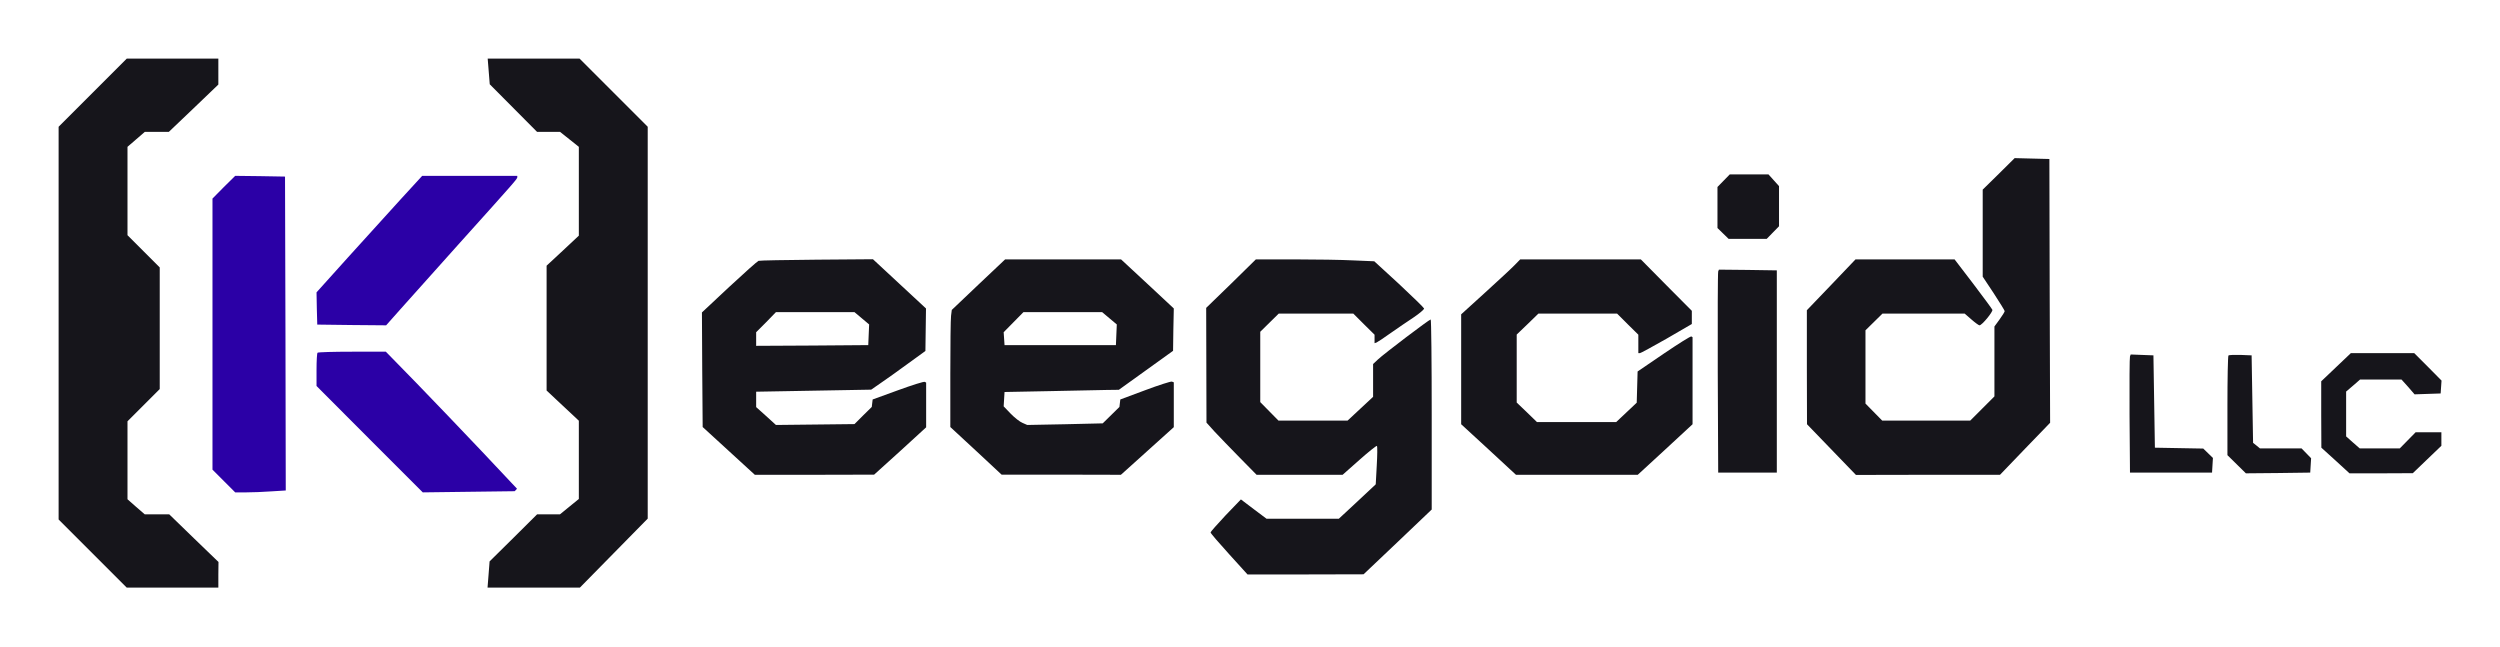
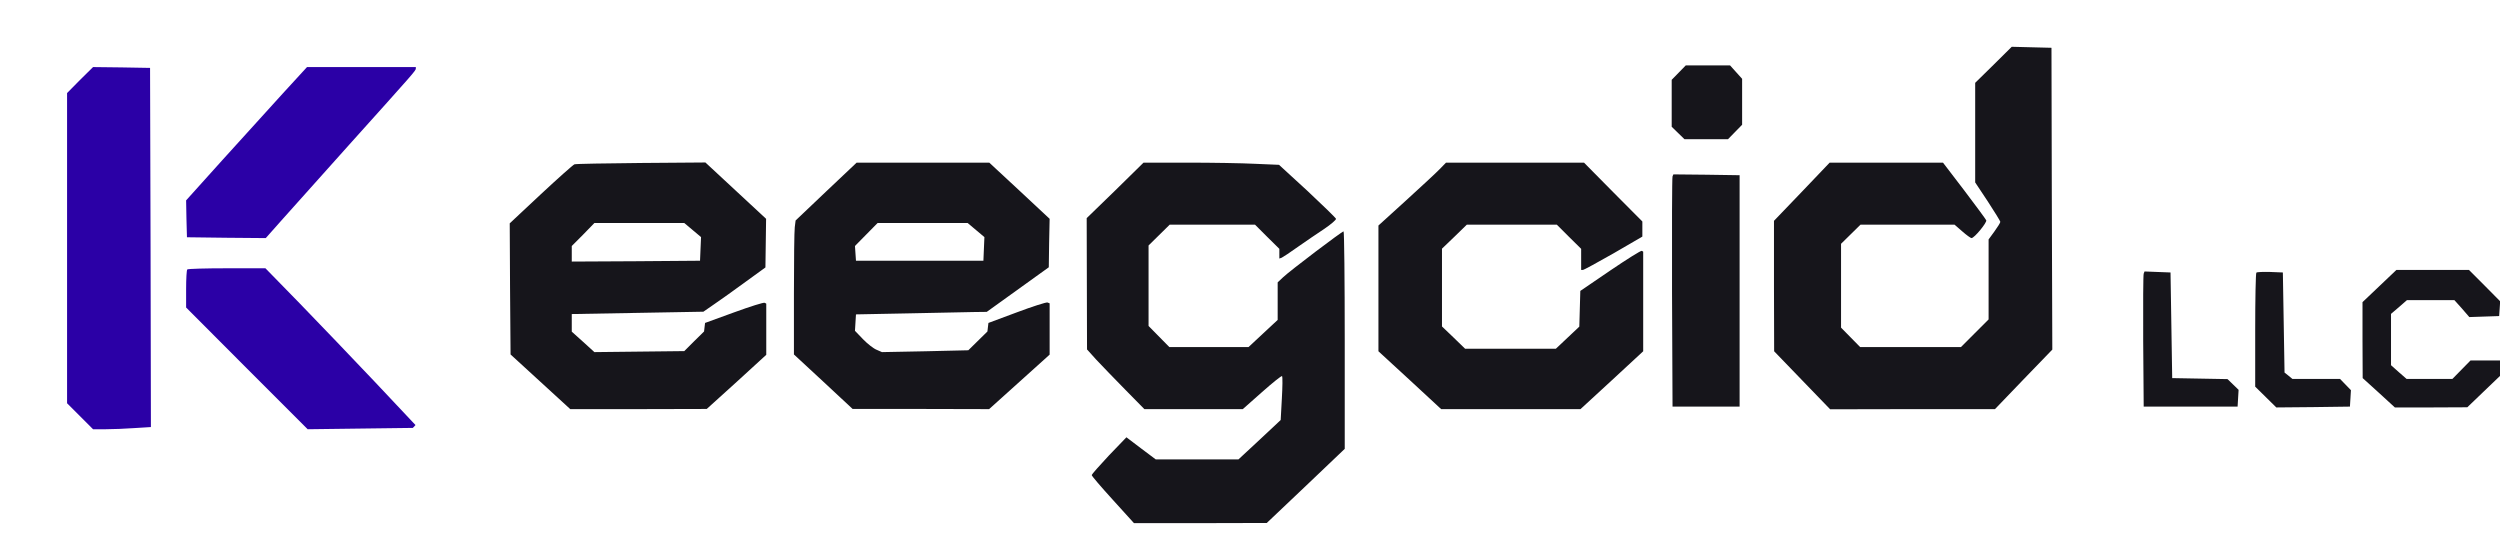
- <svg xmlns="http://www.w3.org/2000/svg" viewBox="0 0 1706 441" role="img" aria-labelledby="brand-title brand-description">
+ <svg xmlns="http://www.w3.org/2000/svg" viewBox="105 80 1491 321" role="img" aria-labelledby="brand-title brand-description">
  <g id="brand-icon" transform="translate(40 19.5) scale(4.02)">
    <g transform="translate(0 5.099502) scale(0.2487562)">
-       <g transform="translate(0,361) scale(0.1,-0.1)" fill="#16151B" stroke="none">
-         <path d="M232 3377 l-232 -232 0 -1340 0 -1340 233 -233 232 -232 313 0 312 0 0 88 1 87 -168 162 -168 163 -83 0 -84 0 -59 51 -59 52 0 266 0 266 110 110 110 110 0 415 0 415 -110 110 -110 110 0 301 0 302 59 51 59 51 82 0 82 0 169 161 169 162 0 88 0 89 -313 0 -312 0 -233 -233z" />
-         <path d="M2935 3523 l7 -88 161 -162 162 -163 78 0 79 0 64 -51 64 -51 0 -303 0 -303 -110 -103 -110 -102 0 -426 0 -426 110 -103 110 -103 0 -267 0 -267 -64 -52 -65 -53 -78 0 -78 0 -162 -161 -162 -160 -7 -90 -7 -89 315 0 315 0 232 236 231 235 0 1337 0 1337 -233 233 -232 232 -313 0 -314 0 7 -87z" />
-       </g>
      <g transform="translate(0,361) scale(0.1,-0.1)" fill="#2B00A6" stroke="none">
        <path d="M1127 2733 l-77 -78 0 -925 0 -925 78 -78 77 -77 75 0 c41 0 119 3 173 7 l97 6 -2 1071 -3 1071 -170 3 -170 2 -78 -77z" />
        <path d="M2337 2653 c-79 -87 -242 -266 -361 -398 l-216 -240 2 -110 3 -110 235 -3 235 -2 95 107 c52 59 232 260 400 447 392 436 400 445 400 457 l0 9 -324 0 -325 0 -144 -157z" />
        <path d="M1767 1603 c-4 -3 -7 -56 -7 -117 l0 -110 362 -363 363 -363 313 4 314 4 8 8 8 9 -240 255 c-133 140 -334 351 -448 468 l-207 212 -230 0 c-126 0 -233 -3 -236 -7z" />
      </g>
    </g>
  </g>
-   <g transform="translate(40 40)" aria-label="eegoid LLC">
+   <g transform="translate(-30 40)" aria-label="eegoid LLC">
    <g transform="translate(0,361) scale(0.1,-0.1)" fill="#16151B" stroke="none">
      <path d="M13239 2823 l-109 -107 0 -297 0 -297 75 -113 c41 -63 75 -118 75 -122 0 -5 -16 -31 -35 -57 l-35 -48 0 -239 0 -238 -83 -83 -82 -82 -301 0 -300 0 -57 58 -57 58 0 250 0 250 58 57 58 57 280 0 281 0 46 -40 c25 -22 50 -40 55 -40 17 0 93 93 88 106 -3 7 -62 87 -131 178 l-127 166 -338 0 -338 0 -166 -174 -166 -173 0 -389 1 -389 167 -173 167 -173 492 1 491 0 171 178 171 177 -3 900 -2 900 -119 3 -118 3 -109 -108z" />
      <path d="M11362 2777 l-42 -43 0 -140 0 -140 38 -37 38 -37 130 0 130 0 42 43 42 43 0 137 0 137 -36 40 -36 40 -132 0 -132 0 -42 -43z" />
      <path d="M4776 2230 c-8 -3 -98 -83 -200 -178 l-186 -174 2 -391 3 -391 178 -163 178 -163 407 0 407 1 178 161 177 162 0 152 0 153 -9 5 c-5 4 -87 -22 -183 -57 l-173 -63 -3 -25 -3 -26 -59 -58 -59 -59 -268 -3 -268 -3 -67 61 -68 61 0 52 0 53 393 7 392 7 65 45 c36 24 119 84 185 132 l120 87 2 145 2 145 -181 168 -181 168 -384 -3 c-211 -2 -390 -5 -397 -8z m705 -392 l50 -42 -3 -70 -3 -71 -382 -3 -383 -2 0 46 0 47 68 68 67 69 268 0 268 0 50 -42z" />
      <path d="M6277 2068 l-182 -173 -5 -40 c-3 -22 -5 -202 -5 -399 l0 -360 175 -162 175 -163 407 0 407 -1 180 162 181 163 0 153 0 153 -13 5 c-8 2 -90 -24 -183 -59 l-169 -63 -3 -25 -3 -26 -57 -56 -57 -56 -257 -6 -258 -5 -32 14 c-18 7 -55 36 -81 63 l-48 50 3 49 3 49 310 6 c171 4 346 7 390 8 l80 1 185 133 185 133 2 145 3 144 -180 168 -180 167 -396 0 -395 0 -182 -172z m894 -230 l50 -42 -3 -70 -3 -71 -380 0 -380 0 -3 44 -3 44 68 69 67 68 269 0 268 0 50 -42z" />
      <path d="M8001 2074 l-170 -165 1 -392 1 -391 55 -61 c31 -33 108 -113 171 -177 l116 -118 293 0 294 0 114 101 c63 56 117 99 120 96 4 -3 3 -64 -1 -134 l-7 -128 -126 -118 -126 -117 -247 0 -246 0 -88 66 -87 66 -104 -108 c-56 -60 -103 -113 -103 -117 -1 -5 56 -71 126 -148 l126 -139 396 0 396 1 233 221 232 221 0 648 c0 357 -3 649 -7 649 -10 0 -320 -235 -360 -273 l-33 -31 0 -112 0 -112 -87 -81 -87 -81 -236 0 -236 0 -62 63 -62 63 0 240 0 240 63 62 63 62 254 0 255 0 72 -72 73 -72 0 -29 0 -29 14 5 c7 3 51 32 97 65 46 32 117 81 157 107 40 27 71 54 70 60 -2 6 -79 81 -171 167 l-169 155 -141 6 c-78 4 -260 7 -404 7 l-263 0 -169 -166z" />
      <path d="M9937 2202 c-21 -22 -112 -106 -202 -188 l-164 -149 0 -375 0 -375 187 -172 187 -173 416 0 415 0 187 172 187 173 0 297 0 297 -8 5 c-5 3 -89 -50 -188 -117 l-179 -122 -3 -106 -3 -107 -70 -66 -70 -66 -271 0 -270 0 -69 67 -69 66 0 232 0 232 74 71 74 72 268 0 269 0 72 -72 73 -72 0 -63 0 -63 10 0 c6 0 88 45 183 99 l172 100 0 45 0 45 -174 175 -174 176 -411 0 -412 0 -37 -38z" />
      <path d="M11325 2158 c-3 -7 -4 -319 -3 -693 l3 -680 200 0 200 0 0 690 0 690 -198 3 -197 2 -5 -12z" />
      <path d="M15541 1504 l-101 -96 0 -227 1 -226 96 -87 96 -88 216 0 216 1 98 94 97 93 0 46 0 46 -88 0 -88 0 -54 -55 -54 -55 -137 0 -136 0 -47 41 -46 41 0 153 0 153 48 41 47 41 142 0 141 0 45 -50 44 -51 89 3 89 3 3 44 3 44 -93 94 -93 93 -216 0 -217 0 -101 -96z" />
      <path d="M14135 1578 c-3 -7 -4 -189 -3 -403 l3 -390 280 0 280 0 3 50 3 50 -33 32 -33 32 -165 3 -165 3 -5 315 -5 315 -78 3 -77 3 -5 -13z" />
      <path d="M14807 1584 c-4 -4 -7 -159 -7 -343 l0 -337 63 -62 63 -62 219 2 220 3 3 49 3 49 -32 33 -33 34 -142 0 -142 0 -23 19 -24 19 -5 299 -5 298 -75 3 c-42 1 -79 0 -83 -4z" />
    </g>
  </g>
</svg>
